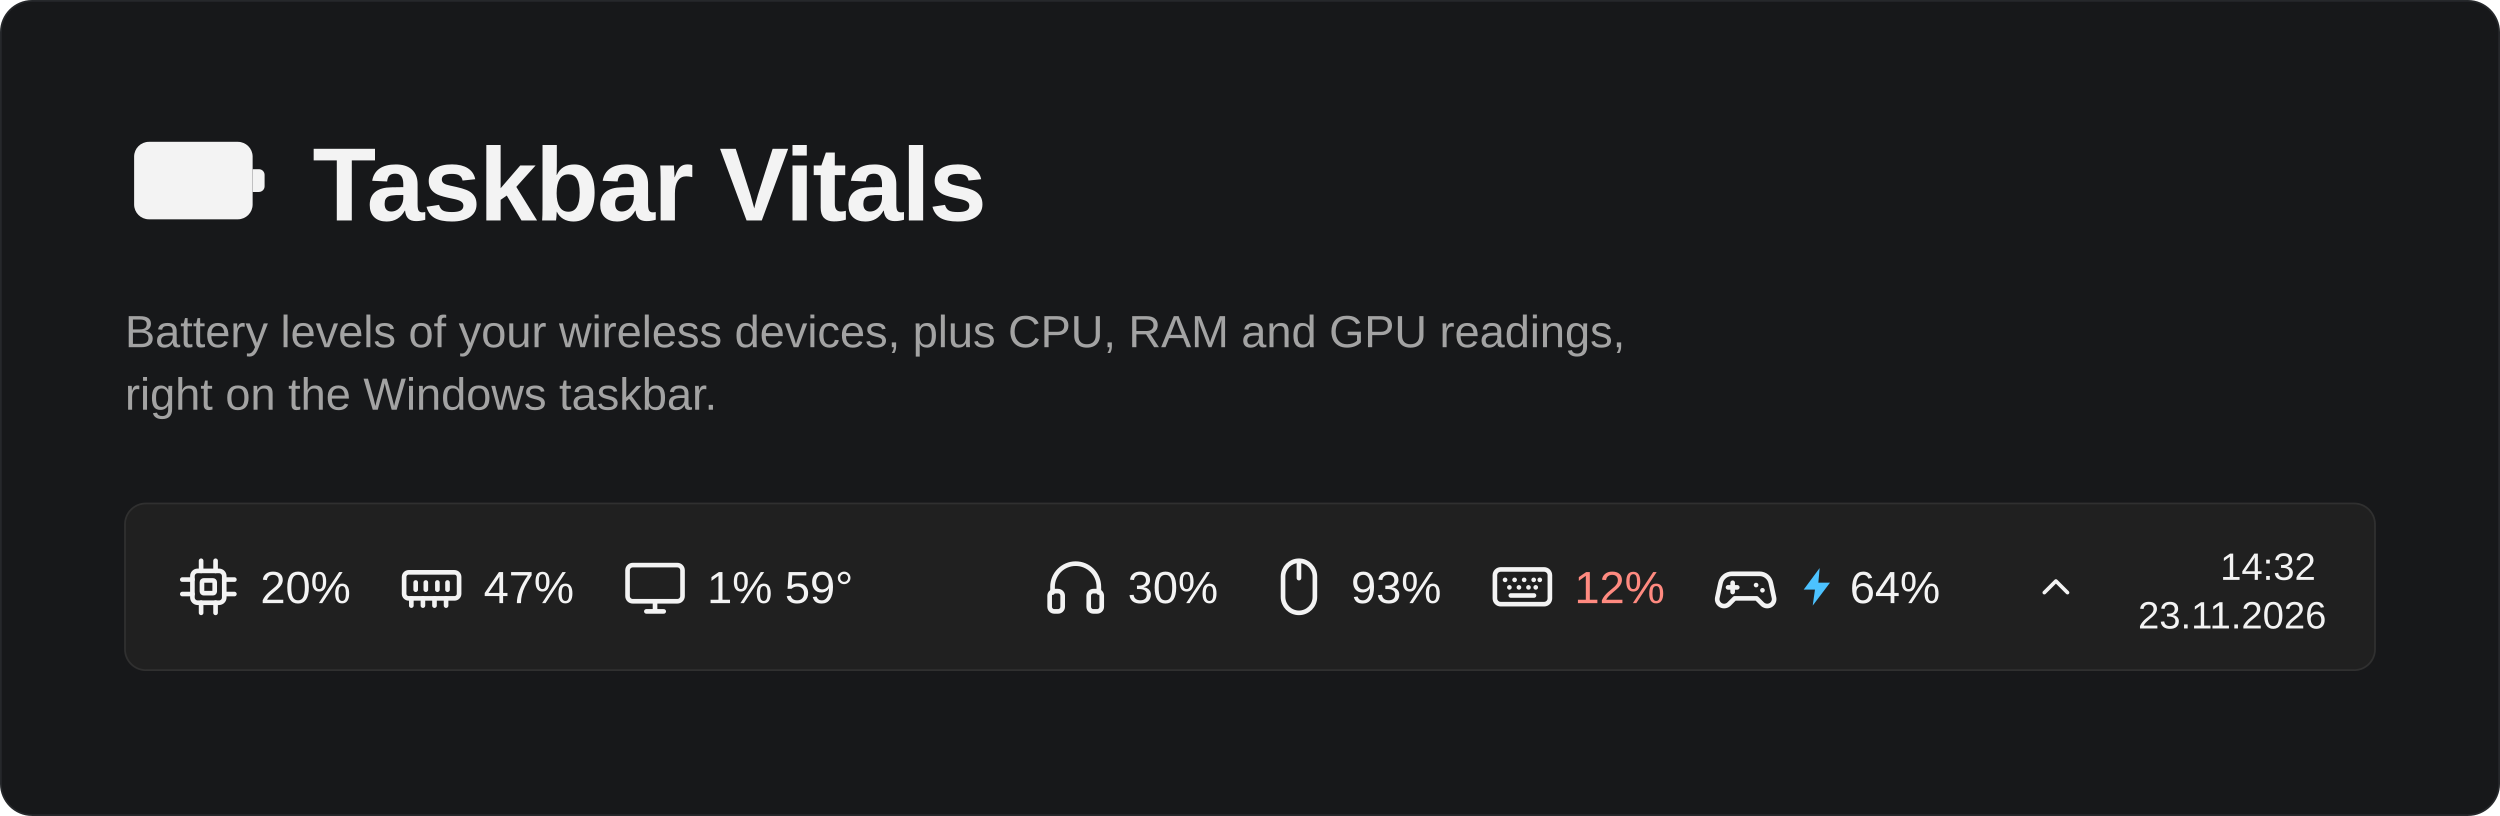
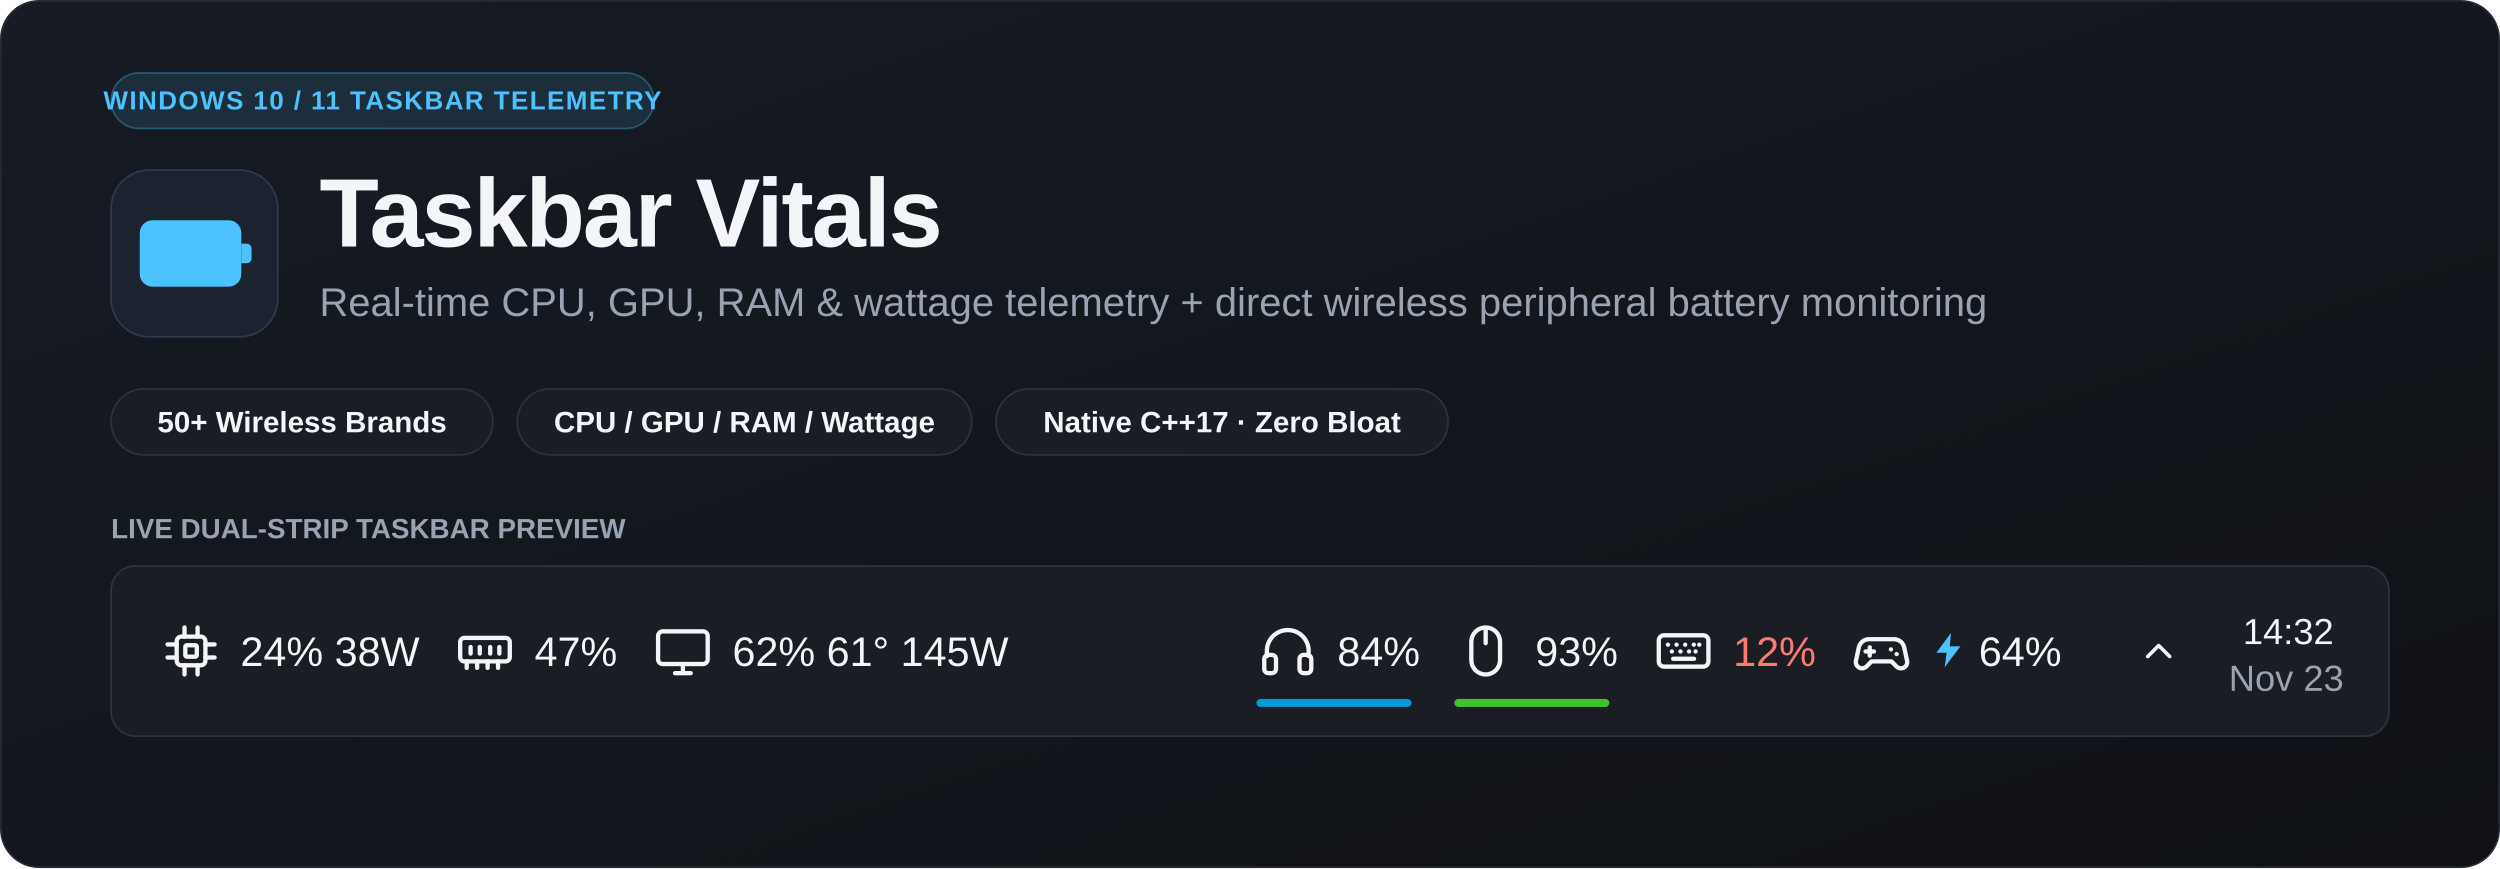
- <svg xmlns="http://www.w3.org/2000/svg" width="1440" height="470" viewBox="0 0 1440 470" role="img" aria-label="Taskbar Vitals: CPU, RAM and GPU readings at the left end of the Windows taskbar and battery levels of a headset, mouse, keyboard and controller next to the clock" font-family="'Segoe UI Variable Text','Segoe UI',system-ui,-apple-system,'Helvetica Neue',Arial,sans-serif">
-   <rect x="0.5" y="0.5" width="1439" height="469" rx="18" fill="#17181a" stroke="#26282b" />
-   <g transform="translate(72 62) scale(0.1641)" fill="#f3f3f3" fill-rule="evenodd" clip-rule="evenodd">
+ <svg xmlns="http://www.w3.org/2000/svg" width="1440" height="500" viewBox="0 0 1440 500" role="img" aria-label="Taskbar Vitals preview: System Vitals (CPU, RAM, GPU) at the left end of the Windows taskbar and wireless peripheral batteries beside the clock" font-family="'Segoe UI Variable Text','Segoe UI',system-ui,-apple-system,'Helvetica Neue',Arial,sans-serif">
+   <defs>
+     <linearGradient id="hdrGrad_dark" x1="0" y1="0" x2="1" y2="1">
+       <stop offset="0%" stop-color="#161b24" />
+       <stop offset="100%" stop-color="#0f1115" />
+     </linearGradient>
+   </defs>
+   <rect x="0.5" y="0.5" width="1439" height="499" rx="22" fill="url(#hdrGrad_dark)" stroke="#252a34" />
+   <rect x="64" y="42" width="312.7" height="32" rx="16" fill="rgba(76,194,255,0.12)" stroke="rgba(76,194,255,0.32)" />
+   <text x="220.3" y="63" text-anchor="middle" font-size="15" font-weight="700" letter-spacing="0.8" fill="#4cc2ff">WINDOWS 10 / 11 TASKBAR TELEMETRY</text>
+   <rect x="64" y="98" width="96" height="96" rx="22" fill="#1b2230" stroke="#2f3a4f" />
+   <g transform="translate(76 110) scale(0.1406)" fill="#4cc2ff" fill-rule="evenodd" clip-rule="evenodd">
    <path d="M84,120 H396 C424.7,120 448,143.3 448,172 V340 C448,368.7 424.7,392 396,392 H84 C55.3,392 32,368.7 32,340 V172 C32,143.3 55.3,120 84,120 Z" />
    <path d="M84,164 H396 C400.4,164 404,167.6 404,172 V340 C404,344.4 400.4,348 396,348 H84 C79.6,348 76,344.4 76,340 V172 C76,167.6 79.6,164 84,164 Z" />
    <path d="M448,216 H470 C481,216 490,225 490,236 V276 C490,287 481,296 470,296 H448 Z" />
    <path d="M100,272 L174.5,272 L201.5,232.2 L239.5,312.8 L268.6,312.6 L300.7,241.3 L316.1,272 L380,272 L380,240 L335.9,240 L314.3,196.8 L285.4,197.4 L253.7,267.8 L218.5,193.2 L190.8,191 L157.5,240 L100,240 Z" />
  </g>
-   <text x="180" y="127" font-size="60" font-weight="600" letter-spacing="-1" fill="#f3f3f3">Taskbar Vitals</text>
-   <text font-size="26" fill="#a3a3a3">
-     <tspan x="72" y="200">Battery levels of your wireless devices, plus CPU, RAM and GPU readings,</tspan>
-     <tspan x="72" y="236">right on the Windows taskbar.</tspan>
-   </text>
-   <rect x="72" y="290" width="1296" height="96.0" rx="12" fill="#202020" stroke="#303030" />
-   <g transform="translate(100.0 318.0) scale(1.6667)" fill="none" stroke="#f3f3f3" stroke-width="1.6" stroke-linecap="round" stroke-linejoin="round">
+   <text x="184" y="142" font-size="56" font-weight="700" letter-spacing="-1.2" fill="#f3f5f8">Taskbar Vitals</text>
+   <text x="184" y="182" font-size="23" fill="#9aa3b2">Real-time CPU, GPU, RAM &amp; wattage telemetry + direct wireless peripheral battery monitoring</text>
+   <rect x="64.0" y="224.0" width="219.9" height="38" rx="19" fill="#181d26" stroke="#2b3240" />
+   <text x="174.0" y="249.0" text-anchor="middle" font-size="17" font-weight="600" fill="#f3f5f8">50+ Wireless Brands</text>
+   <rect x="297.9" y="224.0" width="261.8" height="38" rx="19" fill="#181d26" stroke="#2b3240" />
+   <text x="428.8" y="249.0" text-anchor="middle" font-size="17" font-weight="600" fill="#f3f5f8">CPU / GPU / RAM / Wattage</text>
+   <rect x="573.7" y="224.0" width="260.4" height="38" rx="19" fill="#181d26" stroke="#2b3240" />
+   <text x="703.9" y="249.0" text-anchor="middle" font-size="17" font-weight="600" fill="#f3f5f8">Native C++17 · Zero Bloat</text>
+   <text x="64" y="310" font-size="16" font-weight="600" fill="#9aa3b2">LIVE DUAL-STRIP TASKBAR PREVIEW</text>
+   <rect x="64" y="326" width="1312" height="98" rx="14" fill="#1a1d23" stroke="#2d333f" />
+   <g transform="translate(92.0 356.9) scale(1.5042)" fill="none" stroke="#f3f5f8" stroke-width="1.65" stroke-linecap="round" stroke-linejoin="round">
    <rect x="6.5" y="6.5" width="11" height="11" rx="1.8" />
    <rect x="9.8" y="9.8" width="4.4" height="4.4" rx=".6" />
    <path d="M9.5 3v3.5M14.5 3v3.5M9.5 17.5V21M14.5 17.5V21M3 9.5h3.5M3 14.5h3.5M17.5 9.5H21M17.5 14.5H21" />
  </g>
-   <text x="150.0" y="347.4" font-size="26.0" fill="#f3f3f3">20%</text>
-   <g transform="translate(228.6 318.0) scale(1.6667)" fill="none" stroke="#f3f3f3" stroke-width="1.6" stroke-linecap="round" stroke-linejoin="round">
+   <text x="138.5" y="383.6" font-size="23.8" font-weight="500" fill="#f3f5f8">24% 38W</text>
+   <g transform="translate(261.3 356.9) scale(1.5042)" fill="none" stroke="#f3f5f8" stroke-width="1.65" stroke-linecap="round" stroke-linejoin="round">
    <rect x="2.5" y="7" width="19" height="9" rx="1.6" />
    <path d="M6.5 10.5v2.5M10 10.5v2.5M14 10.5v2.5M17.5 10.5v2.5M5 16v2.5M9 16v2.5M13 16v2.5M17 16v2.5" />
  </g>
-   <text x="278.6" y="347.4" font-size="26.0" fill="#f3f3f3">47%</text>
-   <g transform="translate(357.3 318.0) scale(1.6667)" fill="none" stroke="#f3f3f3" stroke-width="1.6" stroke-linecap="round" stroke-linejoin="round">
+   <text x="307.9" y="383.6" font-size="23.8" font-weight="500" fill="#f3f5f8">47%</text>
+   <g transform="translate(375.3 356.9) scale(1.5042)" fill="none" stroke="#f3f5f8" stroke-width="1.65" stroke-linecap="round" stroke-linejoin="round">
    <rect x="2.5" y="4.5" width="19" height="12.5" rx="1.8" />
    <path d="M9 20.5h6M12 17v3.5" />
  </g>
-   <text x="407.3" y="347.4" font-size="26.0" fill="#f3f3f3">1% 59°</text>
-   <text text-anchor="end" font-size="22.0" fill="#f3f3f3">
-     <tspan x="1340" y="334.0">14:32</tspan>
-     <tspan x="1340" y="362.0">23.11.2026</tspan>
+   <text x="421.9" y="383.6" font-size="23.8" font-weight="500" fill="#f3f5f8">62% 61° 145W</text>
+   <text text-anchor="end" font-size="20.9" fill="#f3f5f8">
+     <tspan x="1350" y="371.0">14:32</tspan>
+     <tspan x="1350" y="397.9" fill="#9aa3b2">Nov 23</tspan>
  </text>
-   <g transform="translate(1168.2 322.0) scale(1.3333)" fill="none" stroke="#f3f3f3" stroke-width="1.6" stroke-linecap="round" stroke-linejoin="round">
+   <g transform="translate(1228.2 359.8) scale(1.2667)" fill="none" stroke="#f3f5f8" stroke-width="1.65" stroke-linecap="round" stroke-linejoin="round">
    <path d="M7 14.5l5-5 5 5" />
  </g>
-   <g transform="translate(599.6 318.0) scale(1.6667)" fill="none" stroke="#f3f3f3" stroke-width="1.6" stroke-linecap="round" stroke-linejoin="round">
+   <g transform="translate(723.7 356.9) scale(1.5042)" fill="none" stroke="#f3f5f8" stroke-width="1.65" stroke-linecap="round" stroke-linejoin="round">
    <path d="M4 14v-2a8 8 0 0 1 16 0v2" />
    <rect x="3" y="13.5" width="4.5" height="7" rx="1.6" />
    <rect x="16.5" y="13.5" width="4.5" height="7" rx="1.6" />
  </g>
-   <text x="649.6" y="347.4" font-size="26.0" fill="#f3f3f3">30%</text>
-   <g transform="translate(728.2 318.0) scale(1.6667)" fill="none" stroke="#f3f3f3" stroke-width="1.6" stroke-linecap="round" stroke-linejoin="round">
+   <text x="770.3" y="383.6" font-size="23.8" font-weight="500" fill="#f3f5f8">84%</text>
+   <rect x="723.7" y="402.6" width="89.3" height="4.6" rx="2.3" fill="#00a8e8" opacity="0.9" />
+   <g transform="translate(837.7 356.9) scale(1.5042)" fill="none" stroke="#f3f5f8" stroke-width="1.65" stroke-linecap="round" stroke-linejoin="round">
    <rect x="6.5" y="3" width="11" height="18" rx="5.5" />
    <path d="M12 3.5v5.5" />
  </g>
-   <text x="778.2" y="347.4" font-size="26.0" fill="#f3f3f3">93%</text>
-   <g transform="translate(856.9 318.0) scale(1.6667)" fill="none" stroke="#f3f3f3" stroke-width="1.6" stroke-linecap="round" stroke-linejoin="round">
+   <text x="884.3" y="383.6" font-size="23.8" font-weight="500" fill="#f3f5f8">93%</text>
+   <rect x="837.7" y="402.6" width="89.3" height="4.6" rx="2.3" fill="#44d62c" opacity="0.9" />
+   <g transform="translate(951.7 356.9) scale(1.5042)" fill="none" stroke="#f3f5f8" stroke-width="1.65" stroke-linecap="round" stroke-linejoin="round">
    <rect x="2.5" y="6" width="19" height="12" rx="2" />
    <path d="M6 9.6h.01M9.3 9.6h.01M12.6 9.6h.01M15.9 9.6h.01M18 9.6h.01M7.5 12.2h.01M10.8 12.2h.01M14.1 12.2h.01M16.6 12.2h.01M8 15h8" />
  </g>
-   <text x="906.9" y="347.4" font-size="26.0" fill="#ff8a80">12%</text>
-   <g transform="translate(985.5 318.0) scale(1.6667)" fill="none" stroke="#f3f3f3" stroke-width="1.6" stroke-linecap="round" stroke-linejoin="round">
+   <text x="998.3" y="383.6" font-size="23.8" font-weight="500" fill="#ff7b72">12%</text>
+   <g transform="translate(1065.7 356.9) scale(1.5042)" fill="none" stroke="#f3f5f8" stroke-width="1.65" stroke-linecap="round" stroke-linejoin="round">
    <path d="M7.2 7.5h9.6a4 4 0 0 1 3.9 3.2l1.1 5.1a2.4 2.4 0 0 1-4.1 2.1L15.8 16H8.2l-1.9 1.9a2.4 2.4 0 0 1-4.1-2.1l1.1-5.1a4 4 0 0 1 3.9-3.2z" />
    <path d="M7.5 10.6v3.2M5.9 12.2h3.2M15.6 11.4h.01M17.8 13.2h.01" />
  </g>
-   <g transform="translate(1033.5 325.0) scale(1.0833)" fill="#4cc2ff" stroke="none">
+   <g transform="translate(1110.4 362.6) scale(0.9896)" fill="#4cc2ff" stroke="none">
    <path d="M13.5 2 5 13.5h6L9.8 22 19 9.8h-6.2z" />
  </g>
-   <text x="1065.5" y="347.4" font-size="26.0" fill="#f3f3f3">64%</text>
+   <text x="1139.8" y="383.6" font-size="23.8" font-weight="500" fill="#f3f5f8">64%</text>
</svg>
